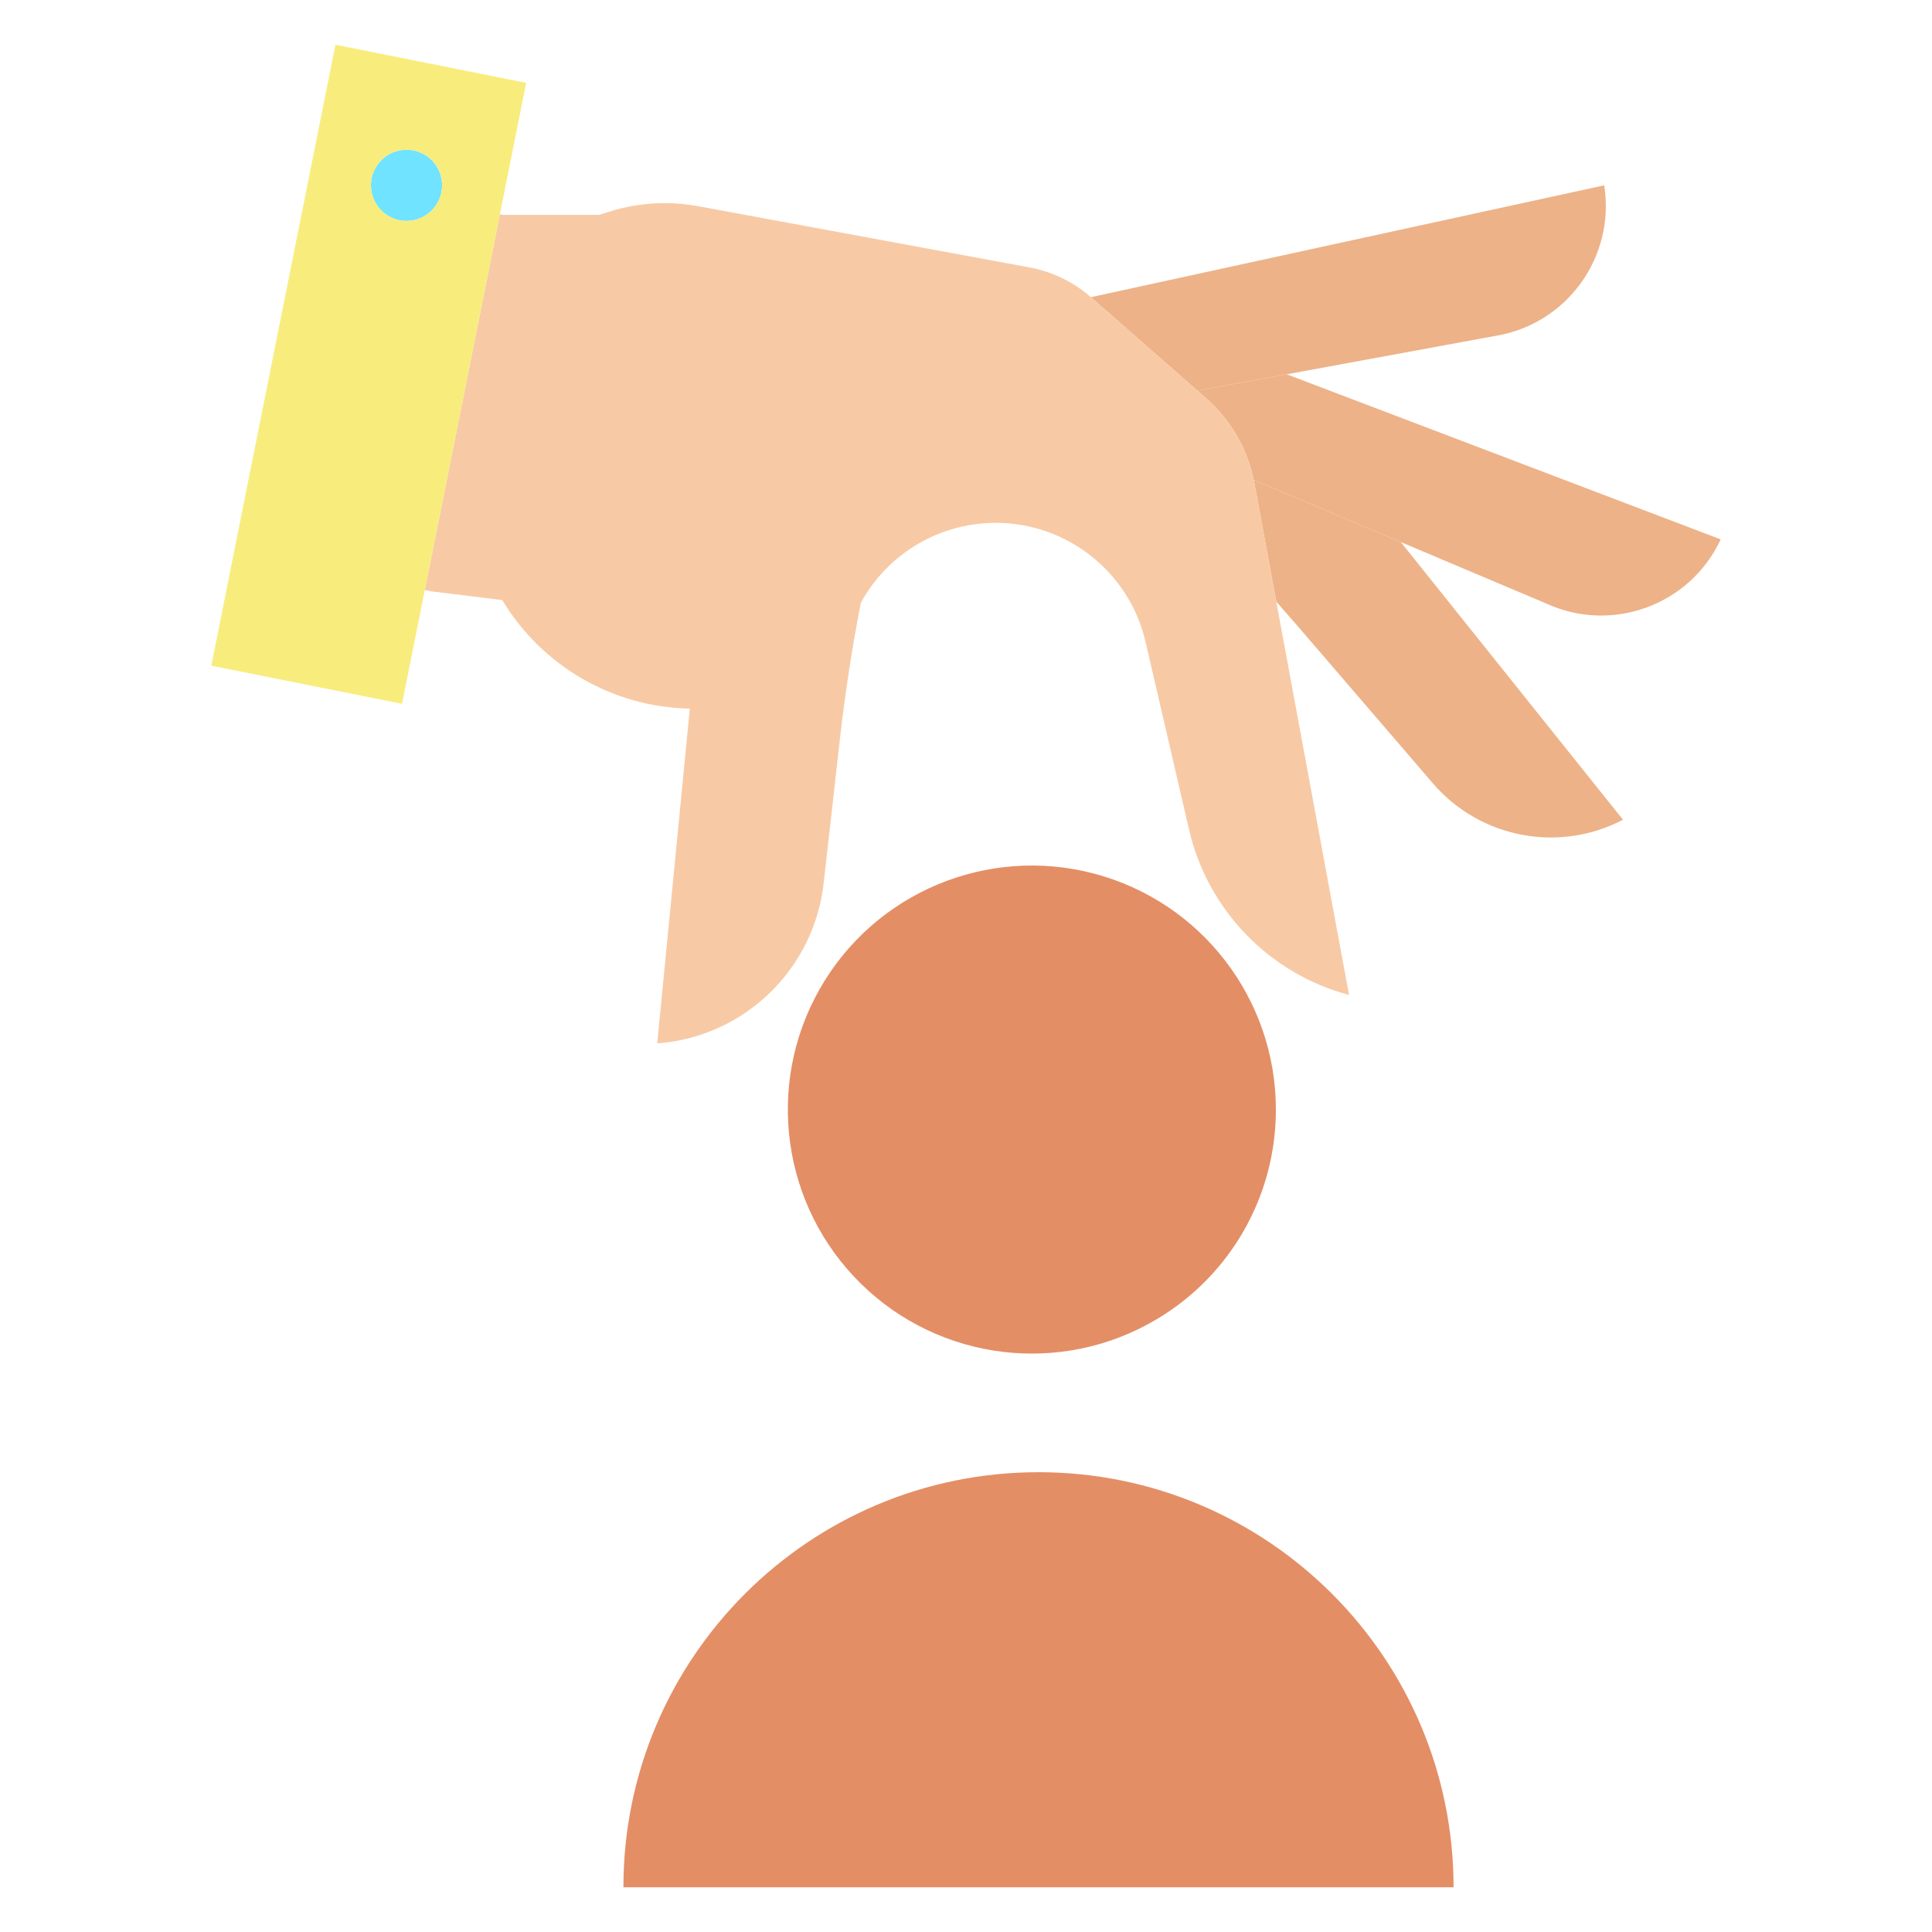
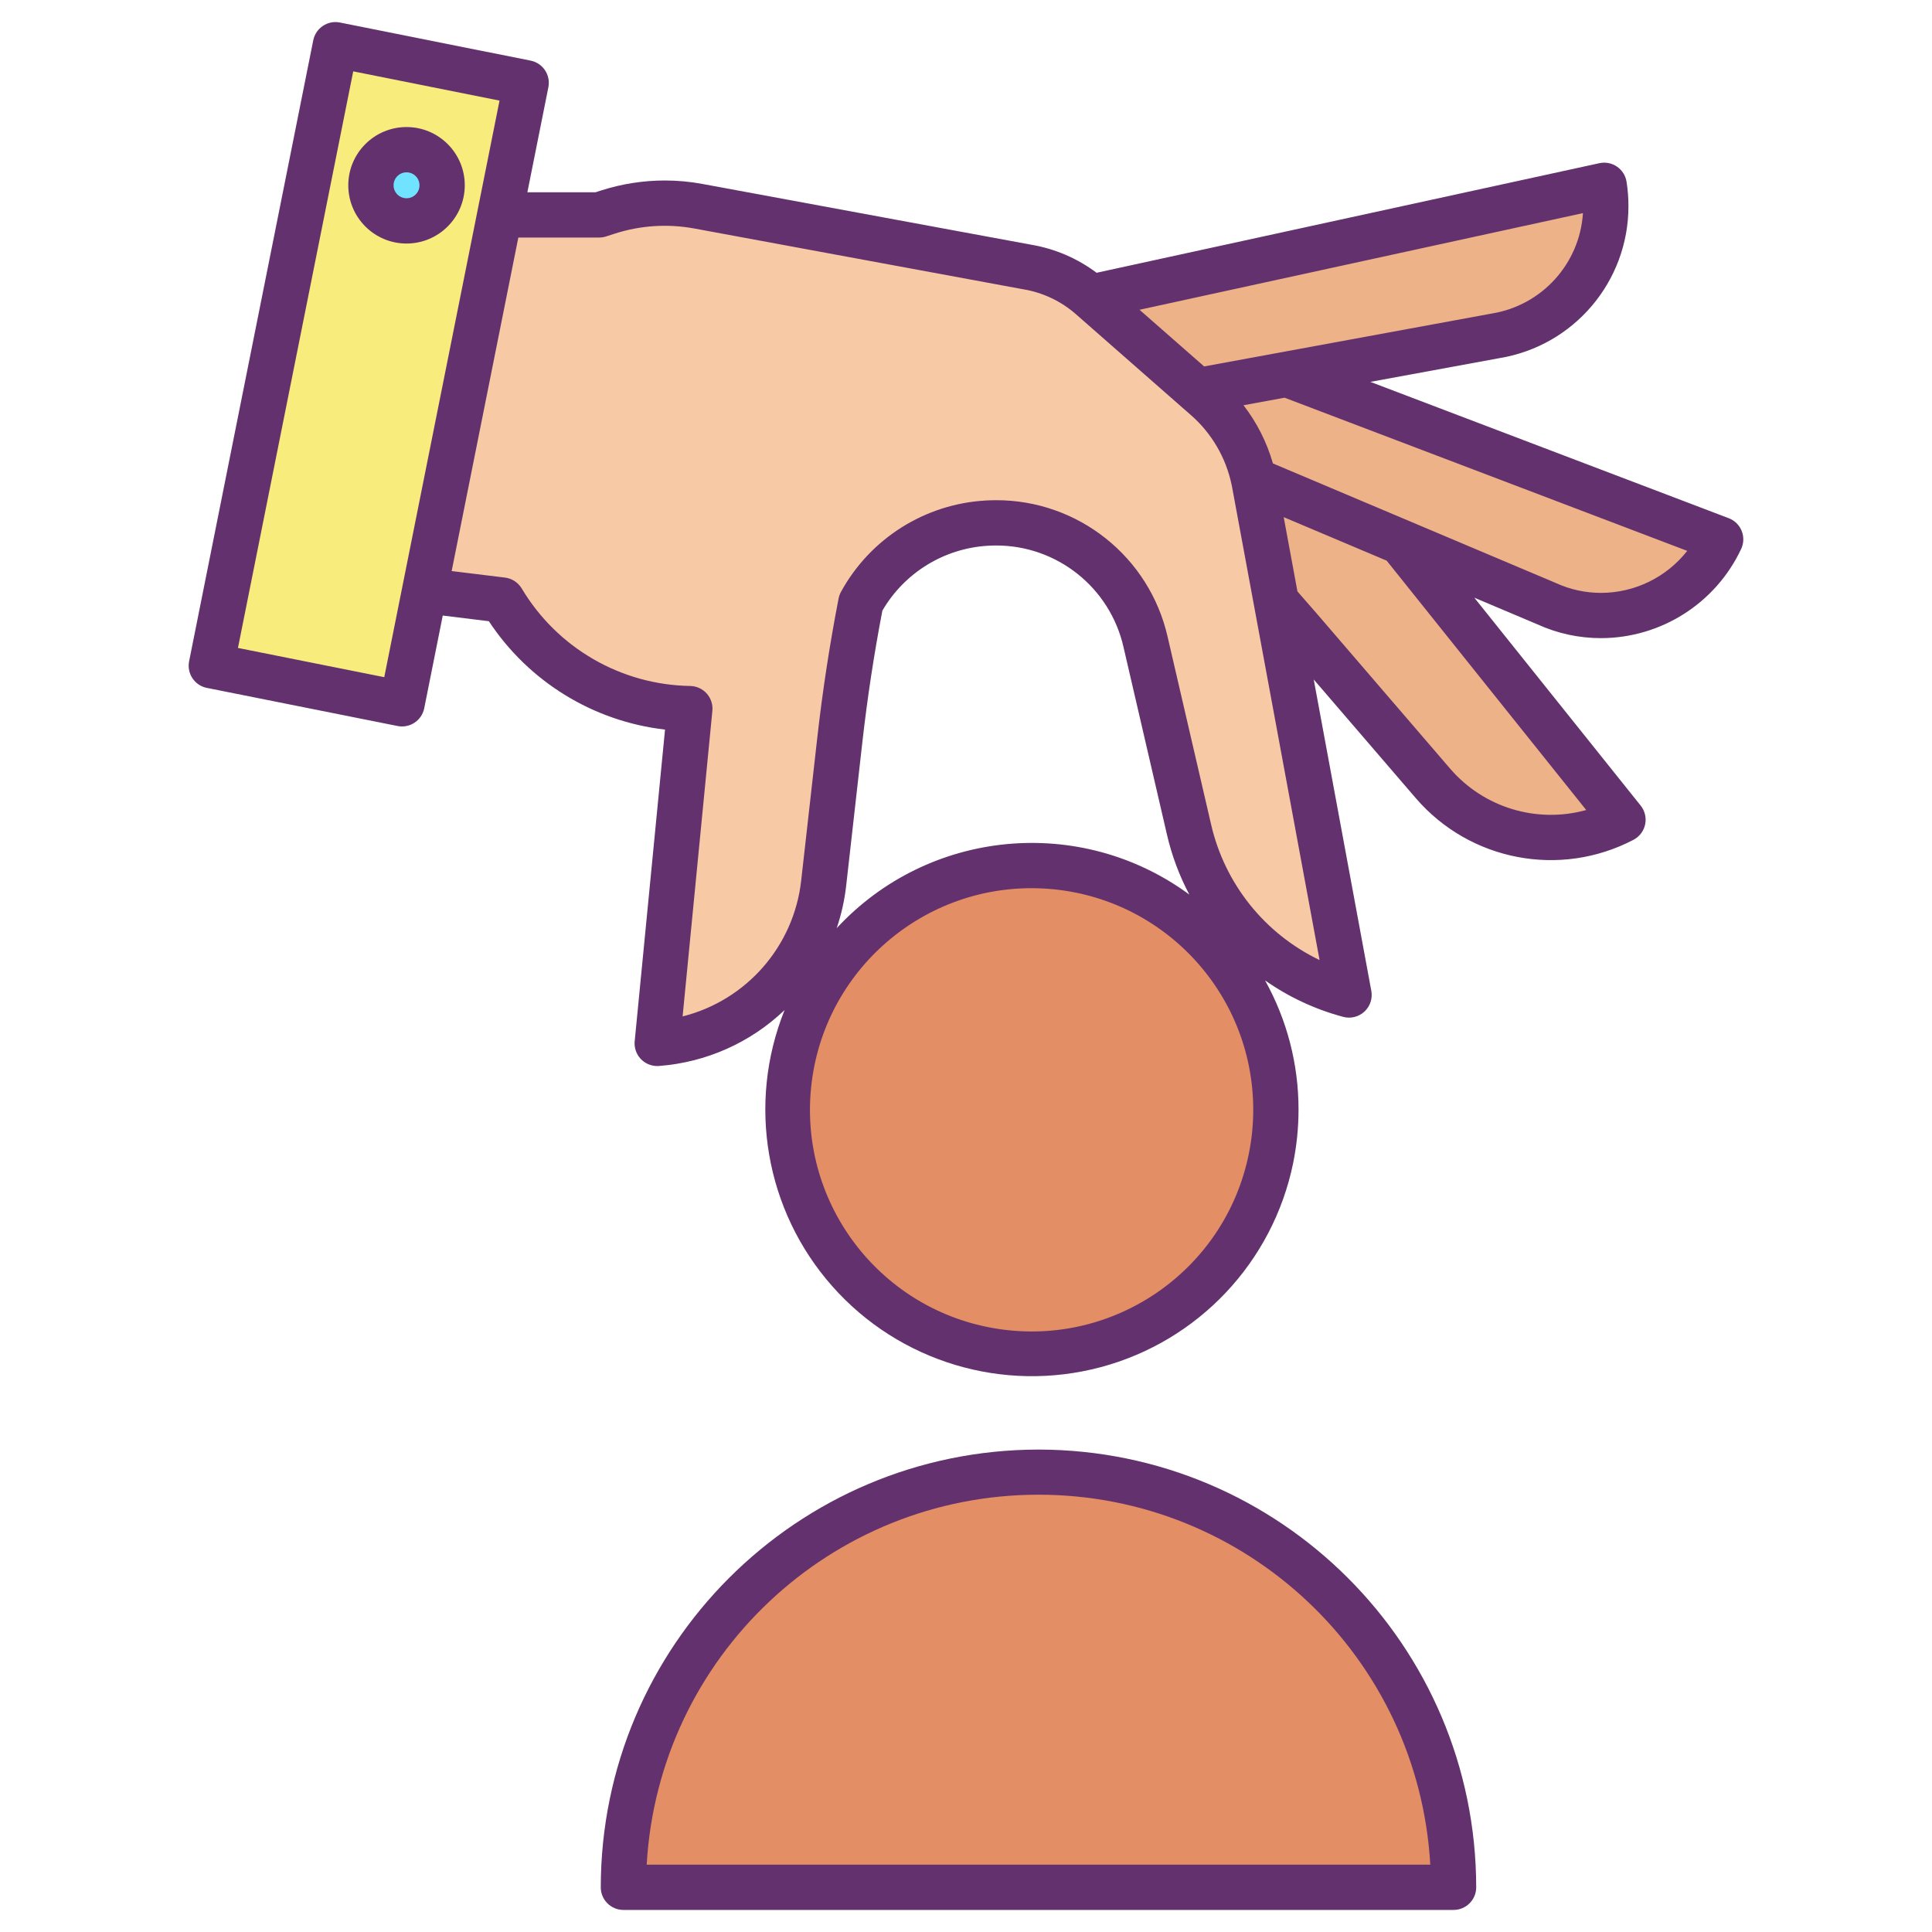
- <svg xmlns="http://www.w3.org/2000/svg" id="Layer_1" data-name="Layer 1" viewBox="0 0 512 512">
-   <path d="M107.73,39.68a9.43,9.43,0,1,1-9.43,9.43A9.436,9.436,0,0,1,107.73,39.68Z" style="fill:#6fe3ff" />
+ <svg xmlns="http://www.w3.org/2000/svg" id="Layer_1" viewBox="0 0 512 512">
  <path d="M371.22,143.65l-38.97-16.47a39.489,39.489,0,0,0-12.6-21.61l-2.32-2.03,23.66-4.35L456,142.94a34.929,34.929,0,0,1-46.18,17.02Z" style="fill:#edb288" />
  <path d="M371.22,143.65l58.89,73.59a41.229,41.229,0,0,1-50.38-9.65l-35.3-41.05-6.2-7.1-5.8-31.38c-.05-.29-.11-.59-.18-.88Z" style="fill:#edb288" />
  <path d="M425.13,49.11a34.9,34.9,0,0,1-28.81,39.9L340.99,99.19l-23.66,4.35L289.09,78.76Z" style="fill:#edb288" />
  <path d="M385.21,500.15h-220a110,110,0,0,1,220,0Z" style="fill:#e48e66" />
  <path d="M338.23,159.44l19.28,104.24a59.165,59.165,0,0,1-42.4-43.82l-11.52-49.72a40.765,40.765,0,0,0-39.69-31.58c-.77,0-1.54.03-2.32.07a40.736,40.736,0,0,0-33.45,21.1q-3.495,17.97-5.55,36.18l-4.3,38.15a47.953,47.953,0,0,1-44.11,42.45l8.64-88.72a59.275,59.275,0,0,1-49.66-28.7l-.05-.07-18.68-2.29-1.85-.37,19.91-99.59.88.18h25.42l2.35-.76a49.388,49.388,0,0,1,15.04-2.36,48.4,48.4,0,0,1,8.9.82l87.07,16.09a34.163,34.163,0,0,1,16.95,8.02l28.24,24.78,2.32,2.03a39.489,39.489,0,0,1,12.6,21.61c.07.29.13.59.18.88Z" style="fill:#f7caa5" />
  <path d="M338.12,294.04a64.512,64.512,0,0,1-31.65,55.61,64.667,64.667,0,1,1,31.65-55.61Z" style="fill:#e48e66" />
  <path d="M139.44,21.95l-6.96,34.82-19.91,99.59-6.03,30.16L56,176.42,88.9,11.85ZM117.17,49.11a9.435,9.435,0,1,0-9.44,9.43A9.436,9.436,0,0,0,117.17,49.11Z" style="fill:#f8ec7d" />
+   <path d="M107.73,39.68a9.43,9.43,0,1,1-9.43,9.43A9.436,9.436,0,0,1,107.73,39.68Z" style="fill:#6fe3ff" />
+   <path d="M54.824,182.3l50.54,10.1a6,6,0,0,0,7.06-4.708l4.911-24.564,12.22,1.5a64.817,64.817,0,0,0,46.684,28.722L168.2,275.928a6,6,0,0,0,5.972,6.582c.146,0,.294-.006.442-.016a54.032,54.032,0,0,0,33.311-14.822,70.659,70.659,0,1,0,134.765,40.6,71.164,71.164,0,0,0,1.432-14.231,70.205,70.205,0,0,0-8.868-34.222,65.223,65.223,0,0,0,20.712,9.66,6,6,0,0,0,7.446-6.889l-15.262-82.523L375.182,211.5a47.23,47.23,0,0,0,57.71,11.055,6,6,0,0,0,1.9-9.066l-44.089-55.1,16.7,7.058a40.547,40.547,0,0,0,16.9,3.666,41.125,41.125,0,0,0,37.127-23.641,6,6,0,0,0-3.3-8.147l-94.965-36.125,34.188-6.287a40.8,40.8,0,0,0,34.2-40.34,41.226,41.226,0,0,0-.5-6.4,6,6,0,0,0-7.2-4.928L290.609,72.288a40.1,40.1,0,0,0-17.434-7.458l-87-16.078a54.548,54.548,0,0,0-10-.922,55.371,55.371,0,0,0-16.887,2.651l-1.449.469H139.762l5.562-27.824a6,6,0,0,0-4.708-7.06l-50.54-10.1a6.006,6.006,0,0,0-7.059,4.708l-32.9,164.57a6,6,0,0,0,4.708,7.06ZM330.932,305.868a58.734,58.734,0,1,1,1.188-11.828A58.785,58.785,0,0,1,330.932,305.868Zm-109.2-59.893a53.7,53.7,0,0,0,2.512-11.243l4.3-38.149c1.312-11.621,3.093-23.308,5.293-34.755a34.738,34.738,0,0,1,28.053-17.206c.676-.035,1.344-.062,2.012-.062A34.586,34.586,0,0,1,297.745,171.5l11.52,49.718a65.315,65.315,0,0,0,5.92,15.849,70.492,70.492,0,0,0-93.455,8.913Zm198.636-31.308a35.21,35.21,0,0,1-36.087-10.989l-35.33-41.084-5.116-5.861-3.64-19.684,27.288,11.532Zm26.765-68.682A29.1,29.1,0,0,1,424.31,157.12a28.637,28.637,0,0,1-11.994-2.616c-.052-.025-.106-.048-.161-.071L337.34,122.816a45.921,45.921,0,0,0-7.8-15.424l10.879-2ZM395.337,83.091l-.1.018-76.126,14L301.985,82.091,419.5,56.478A28.836,28.836,0,0,1,395.337,83.091ZM158.78,62.95a6,6,0,0,0,1.847-.291l2.33-.754a43.211,43.211,0,0,1,21.022-1.355l87.07,16.09.112.02a28.134,28.134,0,0,1,13.972,6.61l28.247,24.786,2.313,2.024a33.706,33.706,0,0,1,10.684,18.328q.019.093.042.186c.038.158.07.323.11.557L349.7,254.426a53.05,53.05,0,0,1-28.741-35.921L309.436,168.79A46.531,46.531,0,0,0,263.9,132.56c-.987,0-1.922.042-2.653.079a46.739,46.739,0,0,0-38.379,24.208,6,6,0,0,0-.628,1.737c-2.345,12.062-4.237,24.4-5.622,36.654l-4.3,38.151A41.95,41.95,0,0,1,180.9,269.364l7.886-80.992a6,6,0,0,0-5.856-6.581A52.983,52.983,0,0,1,138.292,156c-.09-.149-.237-.365-.34-.506a6,6,0,0,0-4.122-2.427l-14.136-1.733L137.363,62.95ZM93.607,18.91l38.774,7.748-30.548,152.8L63.06,171.712Z" style="fill:#63316d" />
+   <path d="M123.17,49.11a15.435,15.435,0,1,0-15.44,15.43A15.452,15.452,0,0,0,123.17,49.11Zm-18.87,0a3.435,3.435,0,1,1,3.43,3.43A3.434,3.434,0,0,1,104.3,49.11Z" style="fill:#63316d" />
+   <path d="M275.21,384.15a116.132,116.132,0,0,0-116,116,6,6,0,0,0,6,6h220a6,6,0,0,0,6-6A116.132,116.132,0,0,0,275.21,384.15Zm-103.829,110a104,104,0,0,1,207.658,0Z" style="fill:#63316d" />
</svg>
